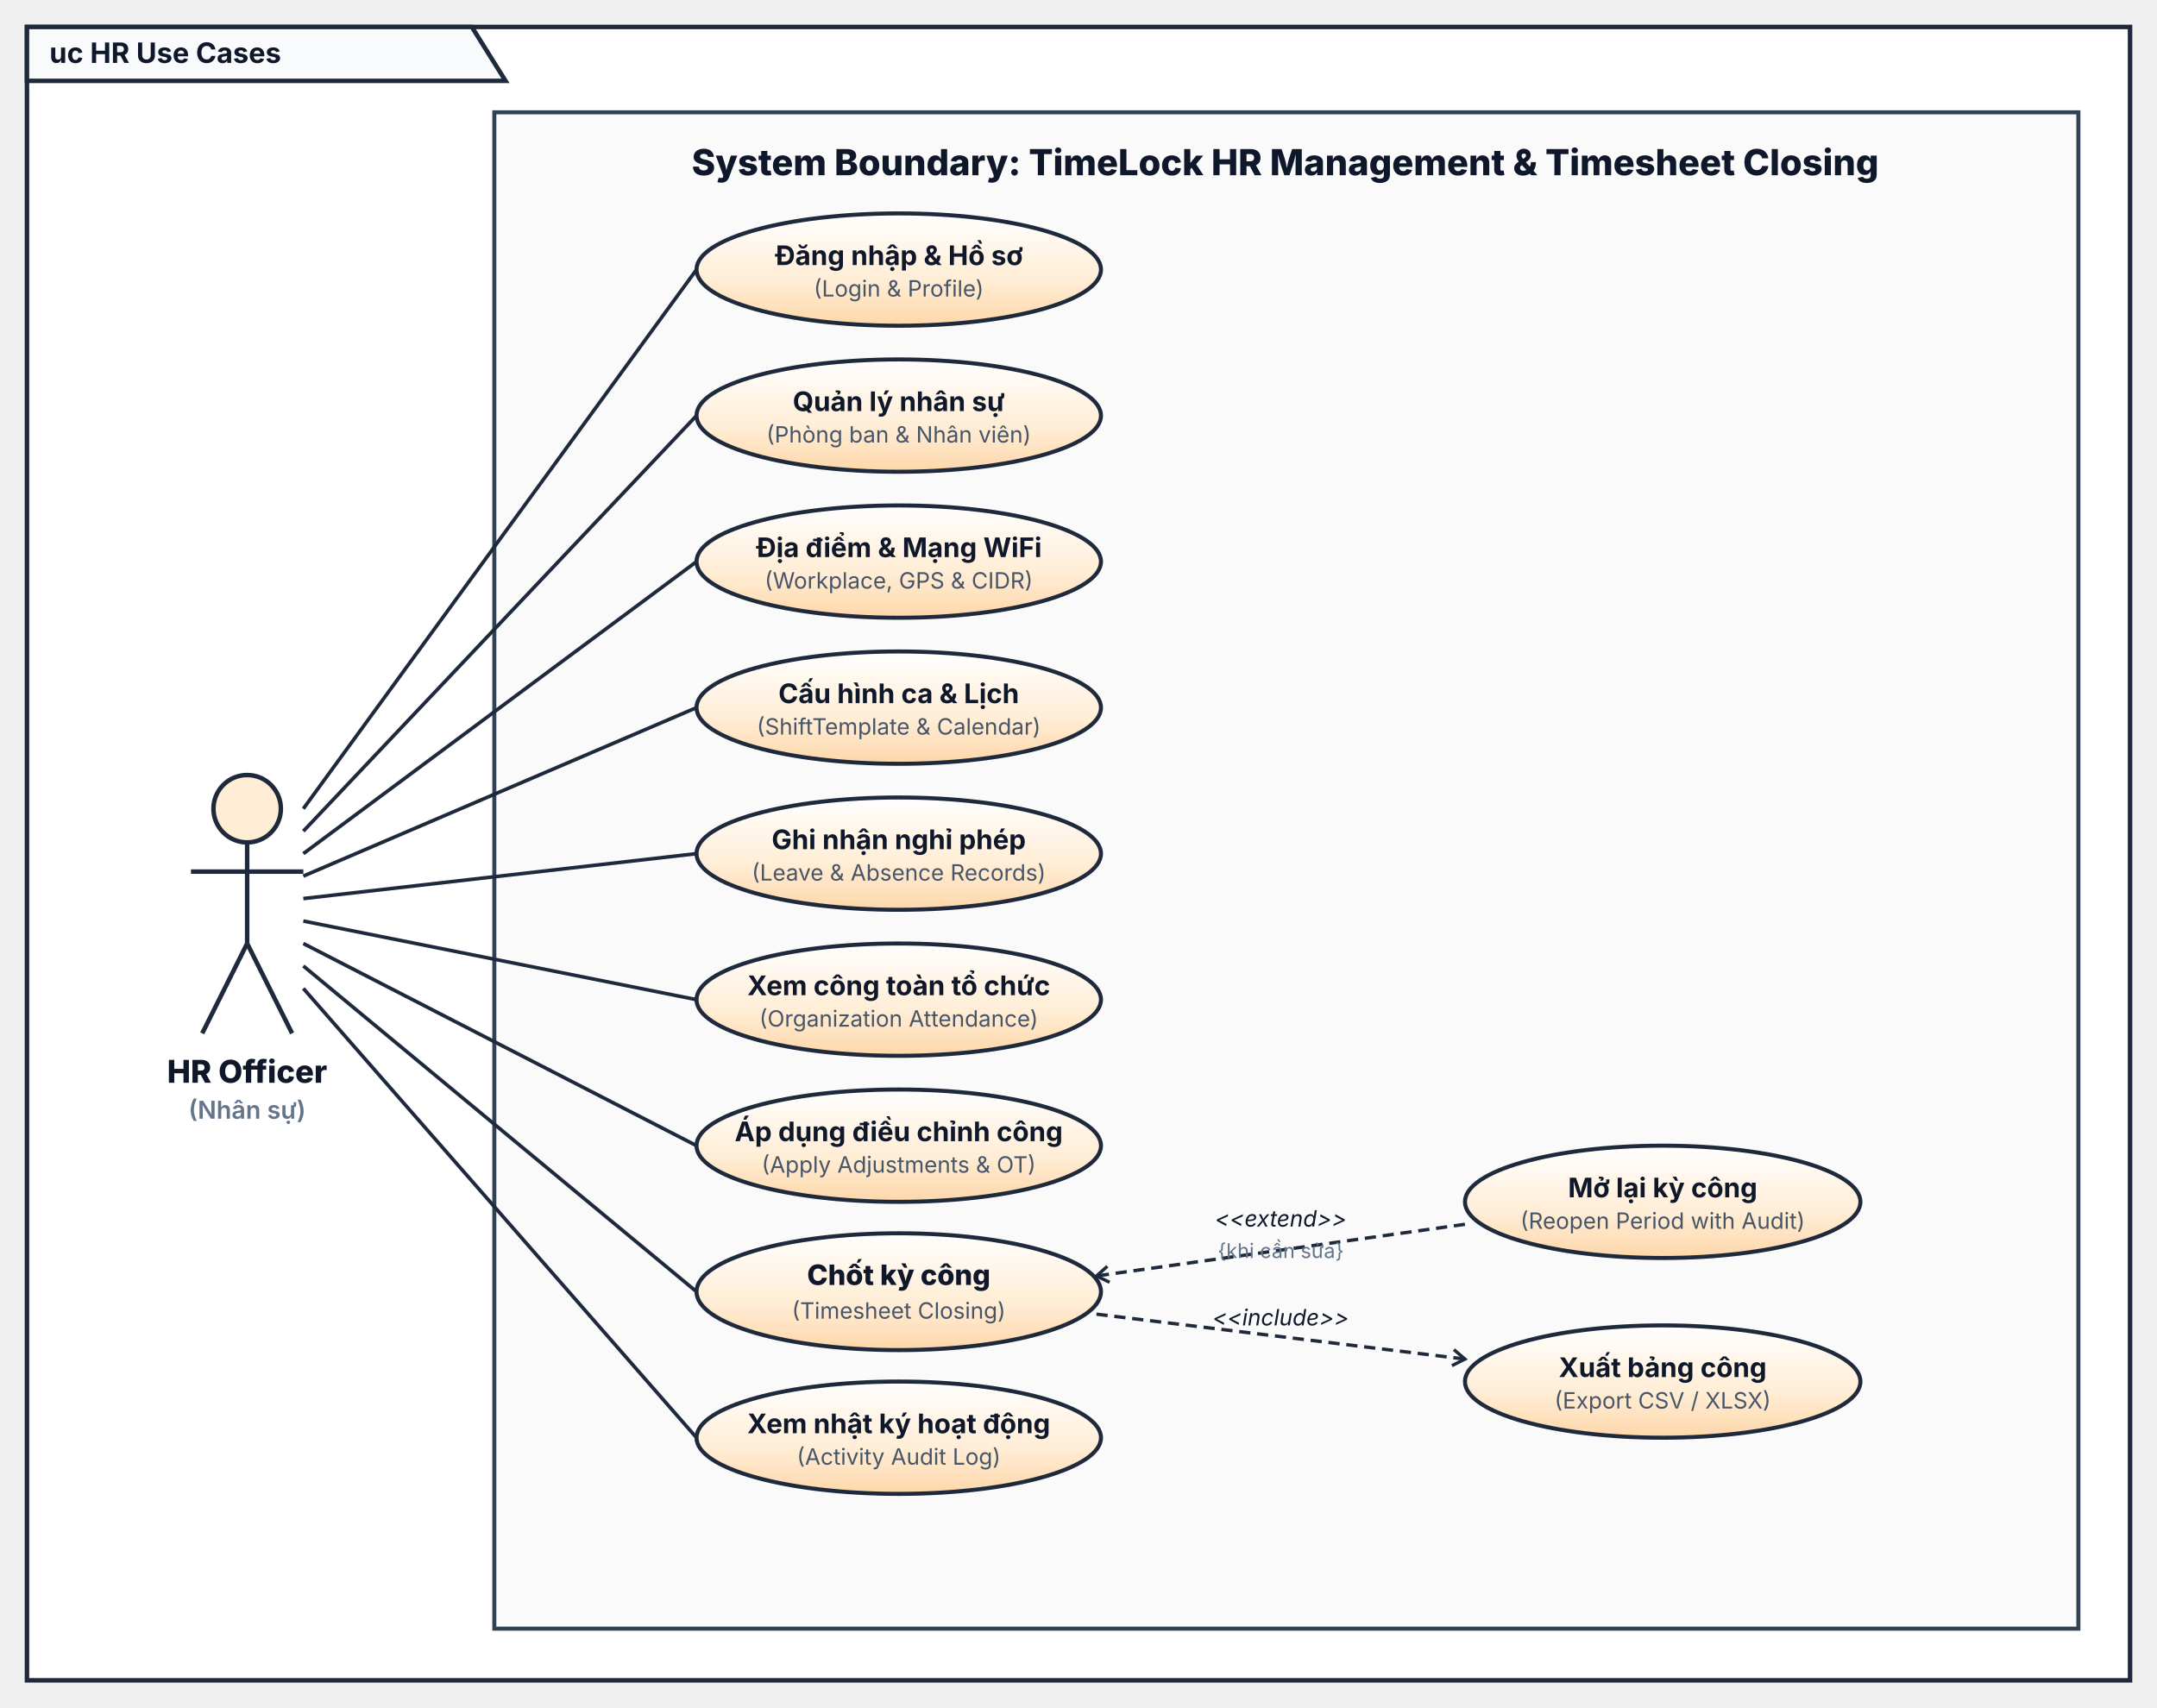
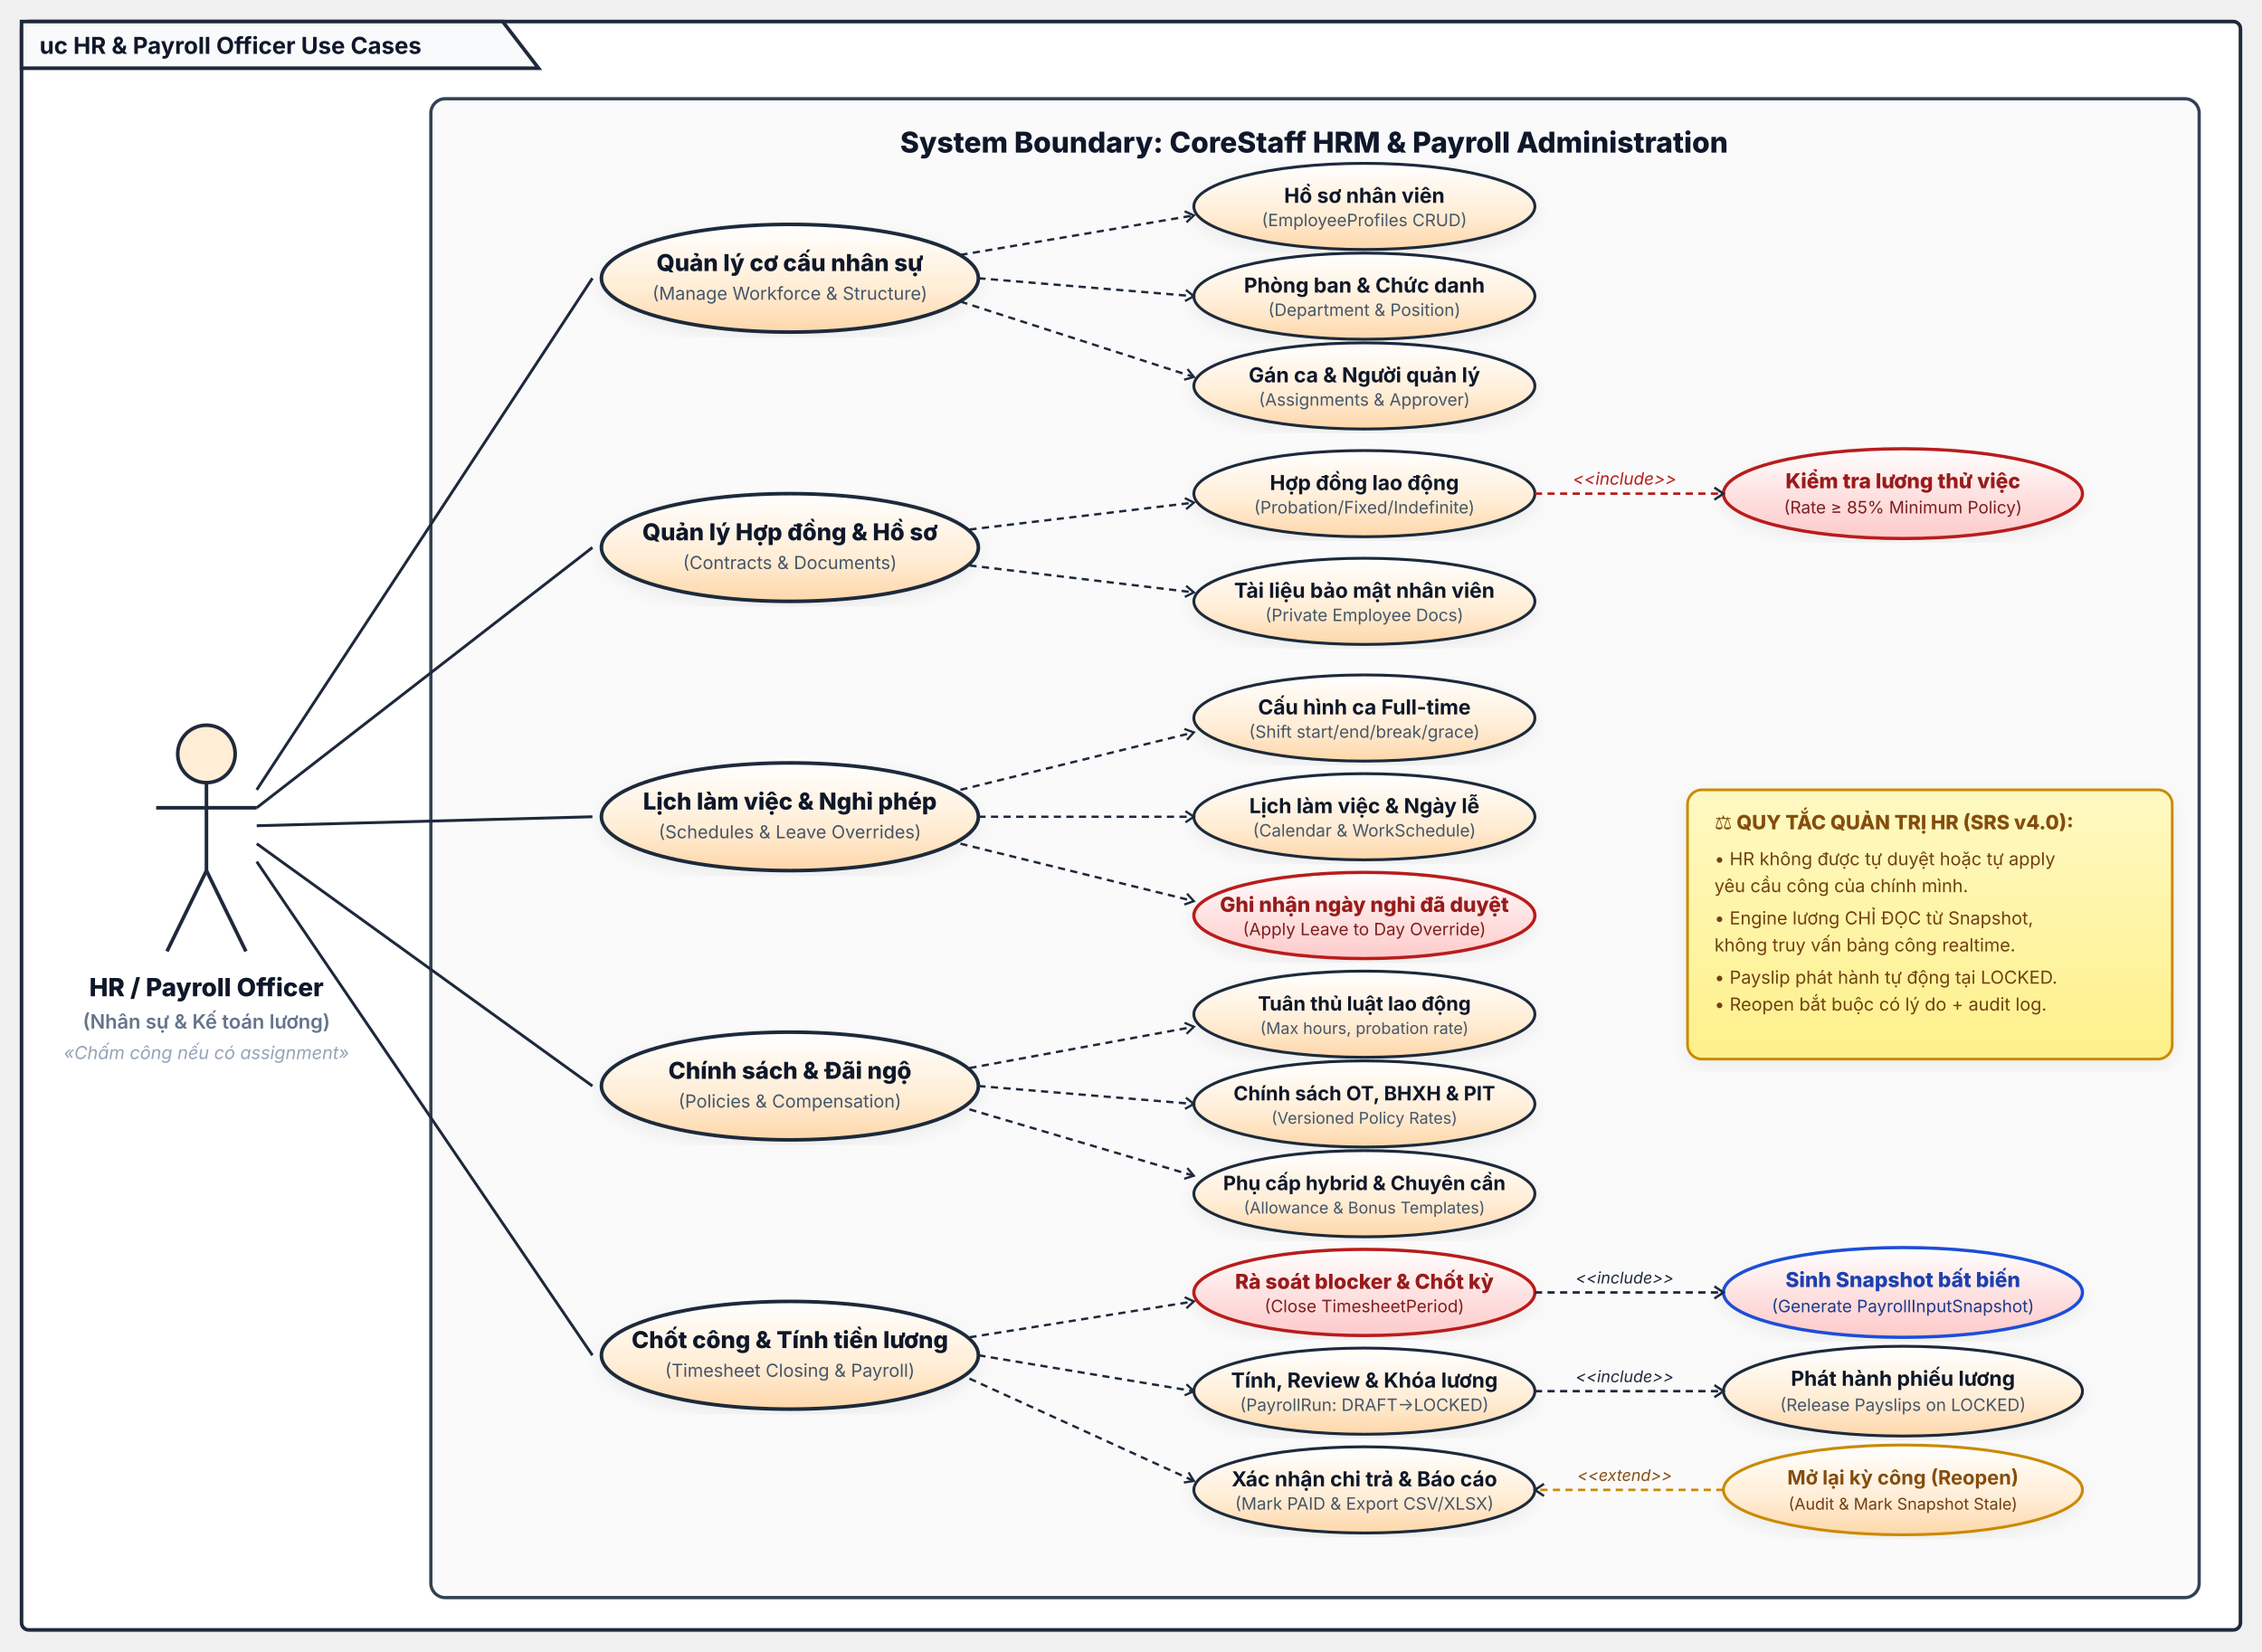
- <svg xmlns="http://www.w3.org/2000/svg" viewBox="0 0 960 760" width="100%" height="100%" style="background:#ffffff; font-family:'Segoe UI', Inter, -apple-system, sans-serif;">
+ <svg xmlns="http://www.w3.org/2000/svg" viewBox="0 0 1260 920" width="100%" height="100%" style="background:#ffffff; font-family:'Segoe UI', Inter, -apple-system, sans-serif;">
  <defs>
    <linearGradient id="ucGrad" x1="0%" y1="0%" x2="0%" y2="100%">
      <stop offset="0%" stop-color="#ffffff" />
      <stop offset="60%" stop-color="#ffedd5" />
      <stop offset="100%" stop-color="#fed7aa" />
    </linearGradient>
+     <linearGradient id="ucGradKey" x1="0%" y1="0%" x2="0%" y2="100%">
+       <stop offset="0%" stop-color="#ffffff" />
+       <stop offset="50%" stop-color="#fee2e2" />
+       <stop offset="100%" stop-color="#fecaca" />
+     </linearGradient>
+     <linearGradient id="noteGrad" x1="0%" y1="0%" x2="0%" y2="100%">
+       <stop offset="0%" stop-color="#fef9c3" />
+       <stop offset="100%" stop-color="#fef08a" />
+     </linearGradient>
    <marker id="openArrow" viewBox="0 0 10 10" refX="7" refY="5" markerWidth="6" markerHeight="6" orient="auto-start-reverse">
      <path d="M 1 1 L 7 5 L 1 9" fill="none" stroke="#1e293b" stroke-width="1.6" />
    </marker>
+     <filter id="shadow" x="-5%" y="-5%" width="110%" height="110%">
+       <feDropShadow dx="0" dy="3" stdDeviation="5" flood-color="#0f172a" flood-opacity="0.06" />
+     </filter>
  </defs>
-   <rect x="12" y="12" width="936" height="736" fill="#ffffff" stroke="#1e293b" stroke-width="2" />
-   <polygon points="12,12 210,12 225,36 12,36" fill="#f8fafc" stroke="#1e293b" stroke-width="2" />
-   <text x="22" y="28" font-size="12.5" font-weight="700" fill="#0f172a">uc HR Use Cases</text>
-   <rect x="220" y="50" width="705" height="675" fill="#fafafa" stroke="#334155" stroke-width="1.8" />
-   <text x="572" y="78" font-size="16" font-weight="800" fill="#0f172a" text-anchor="middle">System Boundary: TimeLock HR Management &amp; Timesheet Closing</text>
+   <rect x="12" y="12" width="1236" height="896" fill="#ffffff" stroke="#1e293b" stroke-width="2" rx="4" />
+   <polygon points="12,12 280,12 300,38 12,38" fill="#f8fafc" stroke="#1e293b" stroke-width="2" />
+   <text x="22" y="30" font-size="13" font-weight="700" fill="#0f172a">uc HR &amp; Payroll Officer Use Cases</text>
+   <rect x="240" y="55" width="985" height="835" fill="#fafafa" stroke="#334155" stroke-width="1.8" rx="8" />
+   <text x="732" y="85" font-size="16" font-weight="800" fill="#0f172a" text-anchor="middle">System Boundary: CoreStaff HRM &amp; Payroll Administration</text>
  <g id="actor-hr">
-     <circle cx="110" cy="360" r="15" fill="#ffedd5" stroke="#1e293b" stroke-width="2" />
-     <line x1="110" y1="375" x2="110" y2="420" stroke="#1e293b" stroke-width="2" />
-     <line x1="85" y1="388" x2="135" y2="388" stroke="#1e293b" stroke-width="2" />
-     <line x1="110" y1="420" x2="90" y2="460" stroke="#1e293b" stroke-width="2" />
-     <line x1="110" y1="420" x2="130" y2="460" stroke="#1e293b" stroke-width="2" />
-     <text x="110" y="482" font-size="14" font-weight="800" fill="#0f172a" text-anchor="middle">HR Officer</text>
-     <text x="110" y="498" font-size="11" font-weight="600" fill="#64748b" text-anchor="middle">(Nhân sự)</text>
+     <circle cx="115" cy="420" r="16" fill="#ffedd5" stroke="#1e293b" stroke-width="2" />
+     <line x1="115" y1="436" x2="115" y2="485" stroke="#1e293b" stroke-width="2" />
+     <line x1="87" y1="450" x2="143" y2="450" stroke="#1e293b" stroke-width="2" />
+     <line x1="115" y1="485" x2="93" y2="530" stroke="#1e293b" stroke-width="2" />
+     <line x1="115" y1="485" x2="137" y2="530" stroke="#1e293b" stroke-width="2" />
+     <text x="115" y="555" font-size="14" font-weight="800" fill="#0f172a" text-anchor="middle">HR / Payroll Officer</text>
+     <text x="115" y="573" font-size="11" font-weight="600" fill="#64748b" text-anchor="middle">(Nhân sự &amp; Kế toán lương)</text>
+     <text x="115" y="590" font-size="10" font-style="italic" fill="#94a3b8" text-anchor="middle">«Chấm công nếu có assignment»</text>
  </g>
-   <line x1="135" y1="360" x2="310" y2="120" stroke="#1e293b" stroke-width="1.6" />
-   <line x1="135" y1="370" x2="310" y2="185" stroke="#1e293b" stroke-width="1.6" />
-   <line x1="135" y1="380" x2="310" y2="250" stroke="#1e293b" stroke-width="1.6" />
-   <line x1="135" y1="390" x2="310" y2="315" stroke="#1e293b" stroke-width="1.6" />
-   <line x1="135" y1="400" x2="310" y2="380" stroke="#1e293b" stroke-width="1.6" />
-   <line x1="135" y1="410" x2="310" y2="445" stroke="#1e293b" stroke-width="1.6" />
-   <line x1="135" y1="420" x2="310" y2="510" stroke="#1e293b" stroke-width="1.6" />
-   <line x1="135" y1="430" x2="310" y2="575" stroke="#1e293b" stroke-width="1.6" />
-   <line x1="135" y1="440" x2="310" y2="640" stroke="#1e293b" stroke-width="1.6" />
-   <ellipse cx="400" cy="120" rx="90" ry="25" fill="url(#ucGrad)" stroke="#1e293b" stroke-width="1.8" />
-   <text x="400" y="118" font-size="12" font-weight="700" fill="#0f172a" text-anchor="middle">Đăng nhập &amp; Hồ sơ</text>
-   <text x="400" y="132" font-size="10" fill="#475569" text-anchor="middle">(Login &amp; Profile)</text>
-   <ellipse cx="400" cy="185" rx="90" ry="25" fill="url(#ucGrad)" stroke="#1e293b" stroke-width="1.8" />
-   <text x="400" y="183" font-size="12" font-weight="700" fill="#0f172a" text-anchor="middle">Quản lý nhân sự</text>
-   <text x="400" y="197" font-size="10" fill="#475569" text-anchor="middle">(Phòng ban &amp; Nhân viên)</text>
-   <ellipse cx="400" cy="250" rx="90" ry="25" fill="url(#ucGrad)" stroke="#1e293b" stroke-width="1.8" />
-   <text x="400" y="248" font-size="12" font-weight="700" fill="#0f172a" text-anchor="middle">Địa điểm &amp; Mạng WiFi</text>
-   <text x="400" y="262" font-size="10" fill="#475569" text-anchor="middle">(Workplace, GPS &amp; CIDR)</text>
-   <ellipse cx="400" cy="315" rx="90" ry="25" fill="url(#ucGrad)" stroke="#1e293b" stroke-width="1.8" />
-   <text x="400" y="313" font-size="12" font-weight="700" fill="#0f172a" text-anchor="middle">Cấu hình ca &amp; Lịch</text>
-   <text x="400" y="327" font-size="10" fill="#475569" text-anchor="middle">(ShiftTemplate &amp; Calendar)</text>
-   <ellipse cx="400" cy="380" rx="90" ry="25" fill="url(#ucGrad)" stroke="#1e293b" stroke-width="1.8" />
-   <text x="400" y="378" font-size="12" font-weight="700" fill="#0f172a" text-anchor="middle">Ghi nhận nghỉ phép</text>
-   <text x="400" y="392" font-size="10" fill="#475569" text-anchor="middle">(Leave &amp; Absence Records)</text>
-   <ellipse cx="400" cy="445" rx="90" ry="25" fill="url(#ucGrad)" stroke="#1e293b" stroke-width="1.8" />
-   <text x="400" y="443" font-size="12" font-weight="700" fill="#0f172a" text-anchor="middle">Xem công toàn tổ chức</text>
-   <text x="400" y="457" font-size="10" fill="#475569" text-anchor="middle">(Organization Attendance)</text>
-   <ellipse cx="400" cy="510" rx="90" ry="25" fill="url(#ucGrad)" stroke="#1e293b" stroke-width="1.8" />
-   <text x="400" y="508" font-size="12" font-weight="700" fill="#0f172a" text-anchor="middle">Áp dụng điều chỉnh công</text>
-   <text x="400" y="522" font-size="10" fill="#475569" text-anchor="middle">(Apply Adjustments &amp; OT)</text>
-   <ellipse cx="400" cy="575" rx="90" ry="26" fill="url(#ucGrad)" stroke="#1e293b" stroke-width="1.8" />
-   <text x="400" y="572" font-size="12.5" font-weight="800" fill="#0f172a" text-anchor="middle">Chốt kỳ công</text>
-   <text x="400" y="587" font-size="10" fill="#475569" text-anchor="middle">(Timesheet Closing)</text>
-   <ellipse cx="740" cy="535" rx="88" ry="25" fill="url(#ucGrad)" stroke="#1e293b" stroke-width="1.8" />
-   <text x="740" y="533" font-size="12" font-weight="700" fill="#0f172a" text-anchor="middle">Mở lại kỳ công</text>
-   <text x="740" y="547" font-size="10" fill="#475569" text-anchor="middle">(Reopen Period with Audit)</text>
-   <ellipse cx="740" cy="615" rx="88" ry="25" fill="url(#ucGrad)" stroke="#1e293b" stroke-width="1.8" />
-   <text x="740" y="613" font-size="12" font-weight="700" fill="#0f172a" text-anchor="middle">Xuất bảng công</text>
-   <text x="740" y="627" font-size="10" fill="#475569" text-anchor="middle">(Export CSV / XLSX)</text>
-   <line x1="652" y1="545" x2="488" y2="568" stroke="#1e293b" stroke-width="1.5" stroke-dasharray="5,3" marker-end="url(#openArrow)" />
-   <text x="570" y="546" font-size="10" font-style="italic" fill="#0f172a" text-anchor="middle">&lt;&lt;extend&gt;&gt;</text>
-   <text x="570" y="560" font-size="9" fill="#64748b" text-anchor="middle">{khi cần sửa}</text>
-   <line x1="488" y1="585" x2="652" y2="605" stroke="#1e293b" stroke-width="1.5" stroke-dasharray="5,3" marker-end="url(#openArrow)" />
-   <text x="570" y="590" font-size="10" font-style="italic" fill="#0f172a" text-anchor="middle">&lt;&lt;include&gt;&gt;</text>
-   <ellipse cx="400" cy="640" rx="90" ry="25" fill="url(#ucGrad)" stroke="#1e293b" stroke-width="1.8" />
-   <text x="400" y="638" font-size="12" font-weight="700" fill="#0f172a" text-anchor="middle">Xem nhật ký hoạt động</text>
-   <text x="400" y="652" font-size="10" fill="#475569" text-anchor="middle">(Activity Audit Log)</text>
+   <line x1="143" y1="440" x2="330" y2="155" stroke="#1e293b" stroke-width="1.6" />
+   <line x1="143" y1="450" x2="330" y2="305" stroke="#1e293b" stroke-width="1.6" />
+   <line x1="143" y1="460" x2="330" y2="455" stroke="#1e293b" stroke-width="1.6" />
+   <line x1="143" y1="470" x2="330" y2="605" stroke="#1e293b" stroke-width="1.6" />
+   <line x1="143" y1="480" x2="330" y2="755" stroke="#1e293b" stroke-width="1.6" />
+   <ellipse cx="440" cy="155" rx="105" ry="30" fill="url(#ucGrad)" stroke="#1e293b" stroke-width="2" filter="url(#shadow)" />
+   <text x="440" y="151" font-size="13" font-weight="800" fill="#0f172a" text-anchor="middle">Quản lý cơ cấu nhân sự</text>
+   <text x="440" y="167" font-size="10" fill="#475569" text-anchor="middle">(Manage Workforce &amp; Structure)</text>
+   <ellipse cx="760" cy="115" rx="95" ry="24" fill="url(#ucGrad)" stroke="#1e293b" stroke-width="1.6" filter="url(#shadow)" />
+   <text x="760" y="113" font-size="11.5" font-weight="700" fill="#0f172a" text-anchor="middle">Hồ sơ nhân viên</text>
+   <text x="760" y="126" font-size="9.5" fill="#475569" text-anchor="middle">(EmployeeProfiles CRUD)</text>
+   <ellipse cx="760" cy="165" rx="95" ry="24" fill="url(#ucGrad)" stroke="#1e293b" stroke-width="1.6" filter="url(#shadow)" />
+   <text x="760" y="163" font-size="11.5" font-weight="700" fill="#0f172a" text-anchor="middle">Phòng ban &amp; Chức danh</text>
+   <text x="760" y="176" font-size="9.5" fill="#475569" text-anchor="middle">(Department &amp; Position)</text>
+   <ellipse cx="760" cy="215" rx="95" ry="24" fill="url(#ucGrad)" stroke="#1e293b" stroke-width="1.6" filter="url(#shadow)" />
+   <text x="760" y="213" font-size="11.5" font-weight="700" fill="#0f172a" text-anchor="middle">Gán ca &amp; Người quản lý</text>
+   <text x="760" y="226" font-size="9.5" fill="#475569" text-anchor="middle">(Assignments &amp; Approver)</text>
+   <line x1="535" y1="142" x2="665" y2="120" stroke="#1e293b" stroke-width="1.3" stroke-dasharray="4,3" marker-end="url(#openArrow)" />
+   <line x1="545" y1="155" x2="665" y2="165" stroke="#1e293b" stroke-width="1.3" stroke-dasharray="4,3" marker-end="url(#openArrow)" />
+   <line x1="535" y1="168" x2="665" y2="210" stroke="#1e293b" stroke-width="1.3" stroke-dasharray="4,3" marker-end="url(#openArrow)" />
+   <ellipse cx="440" cy="305" rx="105" ry="30" fill="url(#ucGrad)" stroke="#1e293b" stroke-width="2" filter="url(#shadow)" />
+   <text x="440" y="301" font-size="13" font-weight="800" fill="#0f172a" text-anchor="middle">Quản lý Hợp đồng &amp; Hồ sơ</text>
+   <text x="440" y="317" font-size="10" fill="#475569" text-anchor="middle">(Contracts &amp; Documents)</text>
+   <ellipse cx="760" cy="275" rx="95" ry="24" fill="url(#ucGrad)" stroke="#1e293b" stroke-width="1.6" filter="url(#shadow)" />
+   <text x="760" y="273" font-size="11.5" font-weight="700" fill="#0f172a" text-anchor="middle">Hợp đồng lao động</text>
+   <text x="760" y="286" font-size="9.5" fill="#475569" text-anchor="middle">(Probation/Fixed/Indefinite)</text>
+   <ellipse cx="760" cy="335" rx="95" ry="24" fill="url(#ucGrad)" stroke="#1e293b" stroke-width="1.6" filter="url(#shadow)" />
+   <text x="760" y="333" font-size="11.5" font-weight="700" fill="#0f172a" text-anchor="middle">Tài liệu bảo mật nhân viên</text>
+   <text x="760" y="346" font-size="9.5" fill="#475569" text-anchor="middle">(Private Employee Docs)</text>
+   <ellipse cx="1060" cy="275" rx="100" ry="25" fill="url(#ucGradKey)" stroke="#b91c1c" stroke-width="1.8" filter="url(#shadow)" />
+   <text x="1060" y="272" font-size="11.5" font-weight="800" fill="#991b1b" text-anchor="middle">Kiểm tra lương thử việc</text>
+   <text x="1060" y="286" font-size="9.5" fill="#7f1d1d" text-anchor="middle">(Rate ≥ 85% Minimum Policy)</text>
+   <line x1="540" y1="295" x2="665" y2="280" stroke="#1e293b" stroke-width="1.3" stroke-dasharray="4,3" marker-end="url(#openArrow)" />
+   <line x1="540" y1="315" x2="665" y2="330" stroke="#1e293b" stroke-width="1.3" stroke-dasharray="4,3" marker-end="url(#openArrow)" />
+   <line x1="855" y1="275" x2="960" y2="275" stroke="#b91c1c" stroke-width="1.4" stroke-dasharray="4,3" marker-end="url(#openArrow)" />
+   <text x="905" y="270" font-size="9.5" font-style="italic" fill="#b91c1c" text-anchor="middle">&lt;&lt;include&gt;&gt;</text>
+   <ellipse cx="440" cy="455" rx="105" ry="30" fill="url(#ucGrad)" stroke="#1e293b" stroke-width="2" filter="url(#shadow)" />
+   <text x="440" y="451" font-size="13" font-weight="800" fill="#0f172a" text-anchor="middle">Lịch làm việc &amp; Nghỉ phép</text>
+   <text x="440" y="467" font-size="10" fill="#475569" text-anchor="middle">(Schedules &amp; Leave Overrides)</text>
+   <ellipse cx="760" cy="400" rx="95" ry="24" fill="url(#ucGrad)" stroke="#1e293b" stroke-width="1.6" filter="url(#shadow)" />
+   <text x="760" y="398" font-size="11.5" font-weight="700" fill="#0f172a" text-anchor="middle">Cấu hình ca Full-time</text>
+   <text x="760" y="411" font-size="9.5" fill="#475569" text-anchor="middle">(Shift start/end/break/grace)</text>
+   <ellipse cx="760" cy="455" rx="95" ry="24" fill="url(#ucGrad)" stroke="#1e293b" stroke-width="1.6" filter="url(#shadow)" />
+   <text x="760" y="453" font-size="11.5" font-weight="700" fill="#0f172a" text-anchor="middle">Lịch làm việc &amp; Ngày lễ</text>
+   <text x="760" y="466" font-size="9.5" fill="#475569" text-anchor="middle">(Calendar &amp; WorkSchedule)</text>
+   <ellipse cx="760" cy="510" rx="95" ry="24" fill="url(#ucGradKey)" stroke="#b91c1c" stroke-width="1.8" filter="url(#shadow)" />
+   <text x="760" y="508" font-size="11.5" font-weight="800" fill="#991b1b" text-anchor="middle">Ghi nhận ngày nghỉ đã duyệt</text>
+   <text x="760" y="521" font-size="9.5" fill="#7f1d1d" text-anchor="middle">(Apply Leave to Day Override)</text>
+   <line x1="535" y1="440" x2="665" y2="408" stroke="#1e293b" stroke-width="1.3" stroke-dasharray="4,3" marker-end="url(#openArrow)" />
+   <line x1="545" y1="455" x2="665" y2="455" stroke="#1e293b" stroke-width="1.3" stroke-dasharray="4,3" marker-end="url(#openArrow)" />
+   <line x1="535" y1="470" x2="665" y2="502" stroke="#1e293b" stroke-width="1.3" stroke-dasharray="4,3" marker-end="url(#openArrow)" />
+   <ellipse cx="440" cy="605" rx="105" ry="30" fill="url(#ucGrad)" stroke="#1e293b" stroke-width="2" filter="url(#shadow)" />
+   <text x="440" y="601" font-size="13" font-weight="800" fill="#0f172a" text-anchor="middle">Chính sách &amp; Đãi ngộ</text>
+   <text x="440" y="617" font-size="10" fill="#475569" text-anchor="middle">(Policies &amp; Compensation)</text>
+   <ellipse cx="760" cy="565" rx="95" ry="24" fill="url(#ucGrad)" stroke="#1e293b" stroke-width="1.6" filter="url(#shadow)" />
+   <text x="760" y="563" font-size="11" font-weight="700" fill="#0f172a" text-anchor="middle">Tuân thủ luật lao động</text>
+   <text x="760" y="576" font-size="9" fill="#475569" text-anchor="middle">(Max hours, probation rate)</text>
+   <ellipse cx="760" cy="615" rx="95" ry="24" fill="url(#ucGrad)" stroke="#1e293b" stroke-width="1.6" filter="url(#shadow)" />
+   <text x="760" y="613" font-size="11" font-weight="700" fill="#0f172a" text-anchor="middle">Chính sách OT, BHXH &amp; PIT</text>
+   <text x="760" y="626" font-size="9" fill="#475569" text-anchor="middle">(Versioned Policy Rates)</text>
+   <ellipse cx="760" cy="665" rx="95" ry="24" fill="url(#ucGrad)" stroke="#1e293b" stroke-width="1.6" filter="url(#shadow)" />
+   <text x="760" y="663" font-size="11" font-weight="700" fill="#0f172a" text-anchor="middle">Phụ cấp hybrid &amp; Chuyên cần</text>
+   <text x="760" y="676" font-size="9" fill="#475569" text-anchor="middle">(Allowance &amp; Bonus Templates)</text>
+   <line x1="540" y1="595" x2="665" y2="572" stroke="#1e293b" stroke-width="1.3" stroke-dasharray="4,3" marker-end="url(#openArrow)" />
+   <line x1="545" y1="605" x2="665" y2="615" stroke="#1e293b" stroke-width="1.3" stroke-dasharray="4,3" marker-end="url(#openArrow)" />
+   <line x1="540" y1="618" x2="665" y2="655" stroke="#1e293b" stroke-width="1.3" stroke-dasharray="4,3" marker-end="url(#openArrow)" />
+   <ellipse cx="440" cy="755" rx="105" ry="30" fill="url(#ucGrad)" stroke="#1e293b" stroke-width="2" filter="url(#shadow)" />
+   <text x="440" y="751" font-size="13" font-weight="800" fill="#0f172a" text-anchor="middle">Chốt công &amp; Tính tiền lương</text>
+   <text x="440" y="767" font-size="10" fill="#475569" text-anchor="middle">(Timesheet Closing &amp; Payroll)</text>
+   <ellipse cx="760" cy="720" rx="95" ry="24" fill="url(#ucGradKey)" stroke="#b91c1c" stroke-width="1.8" filter="url(#shadow)" />
+   <text x="760" y="718" font-size="11.5" font-weight="800" fill="#991b1b" text-anchor="middle">Rà soát blocker &amp; Chốt kỳ</text>
+   <text x="760" y="731" font-size="9.5" fill="#7f1d1d" text-anchor="middle">(Close TimesheetPeriod)</text>
+   <ellipse cx="1060" cy="720" rx="100" ry="25" fill="url(#ucGradKey)" stroke="#1d4ed8" stroke-width="1.8" filter="url(#shadow)" />
+   <text x="1060" y="717" font-size="11.5" font-weight="800" fill="#1e40af" text-anchor="middle">Sinh Snapshot bất biến</text>
+   <text x="1060" y="731" font-size="9.5" fill="#1e3a8a" text-anchor="middle">(Generate PayrollInputSnapshot)</text>
+   <ellipse cx="760" cy="775" rx="95" ry="24" fill="url(#ucGrad)" stroke="#1e293b" stroke-width="1.6" filter="url(#shadow)" />
+   <text x="760" y="773" font-size="11.5" font-weight="700" fill="#0f172a" text-anchor="middle">Tính, Review &amp; Khóa lương</text>
+   <text x="760" y="786" font-size="9.5" fill="#475569" text-anchor="middle">(PayrollRun: DRAFT→LOCKED)</text>
+   <ellipse cx="1060" cy="775" rx="100" ry="25" fill="url(#ucGrad)" stroke="#1e293b" stroke-width="1.6" filter="url(#shadow)" />
+   <text x="1060" y="772" font-size="11.5" font-weight="700" fill="#0f172a" text-anchor="middle">Phát hành phiếu lương</text>
+   <text x="1060" y="786" font-size="9.5" fill="#475569" text-anchor="middle">(Release Payslips on LOCKED)</text>
+   <ellipse cx="760" cy="830" rx="95" ry="24" fill="url(#ucGrad)" stroke="#1e293b" stroke-width="1.6" filter="url(#shadow)" />
+   <text x="760" y="828" font-size="11.5" font-weight="700" fill="#0f172a" text-anchor="middle">Xác nhận chi trả &amp; Báo cáo</text>
+   <text x="760" y="841" font-size="9.5" fill="#475569" text-anchor="middle">(Mark PAID &amp; Export CSV/XLSX)</text>
+   <ellipse cx="1060" cy="830" rx="100" ry="25" fill="url(#ucGrad)" stroke="#ca8a04" stroke-width="1.6" filter="url(#shadow)" />
+   <text x="1060" y="827" font-size="11" font-weight="700" fill="#854d0e" text-anchor="middle">Mở lại kỳ công (Reopen)</text>
+   <text x="1060" y="841" font-size="9" fill="#713f12" text-anchor="middle">(Audit &amp; Mark Snapshot Stale)</text>
+   <line x1="540" y1="745" x2="665" y2="725" stroke="#1e293b" stroke-width="1.3" stroke-dasharray="4,3" marker-end="url(#openArrow)" />
+   <line x1="545" y1="755" x2="665" y2="775" stroke="#1e293b" stroke-width="1.3" stroke-dasharray="4,3" marker-end="url(#openArrow)" />
+   <line x1="540" y1="768" x2="665" y2="825" stroke="#1e293b" stroke-width="1.3" stroke-dasharray="4,3" marker-end="url(#openArrow)" />
+   <line x1="855" y1="720" x2="960" y2="720" stroke="#1e293b" stroke-width="1.4" stroke-dasharray="4,3" marker-end="url(#openArrow)" />
+   <text x="905" y="715" font-size="9" font-style="italic" fill="#1e293b" text-anchor="middle">&lt;&lt;include&gt;&gt;</text>
+   <line x1="855" y1="775" x2="960" y2="775" stroke="#1e293b" stroke-width="1.4" stroke-dasharray="4,3" marker-end="url(#openArrow)" />
+   <text x="905" y="770" font-size="9" font-style="italic" fill="#1e293b" text-anchor="middle">&lt;&lt;include&gt;&gt;</text>
+   <line x1="960" y1="830" x2="855" y2="830" stroke="#ca8a04" stroke-width="1.4" stroke-dasharray="4,3" marker-end="url(#openArrow)" />
+   <text x="905" y="825" font-size="9" font-style="italic" fill="#854d0e" text-anchor="middle">&lt;&lt;extend&gt;&gt;</text>
+   <g filter="url(#shadow)">
+     <rect x="940" y="440" width="270" height="150" rx="8" fill="url(#noteGrad)" stroke="#ca8a04" stroke-width="1.5" />
+     <text x="955" y="462" font-size="11" font-weight="800" fill="#854d0e">⚖️ QUY TẮC QUẢN TRỊ HR (SRS v4.0):</text>
+     <text x="955" y="482" font-size="10" fill="#713f12">• HR không được tự duyệt hoặc tự apply</text>
+     <text x="955" y="497" font-size="10" fill="#713f12">  yêu cầu công của chính mình.</text>
+     <text x="955" y="515" font-size="10" fill="#713f12">• Engine lương CHỈ ĐỌC từ Snapshot,</text>
+     <text x="955" y="530" font-size="10" fill="#713f12">  không truy vấn bảng công realtime.</text>
+     <text x="955" y="548" font-size="10" fill="#713f12">• Payslip phát hành tự động tại LOCKED.</text>
+     <text x="955" y="563" font-size="10" fill="#713f12">• Reopen bắt buộc có lý do + audit log.</text>
+   </g>
</svg>
